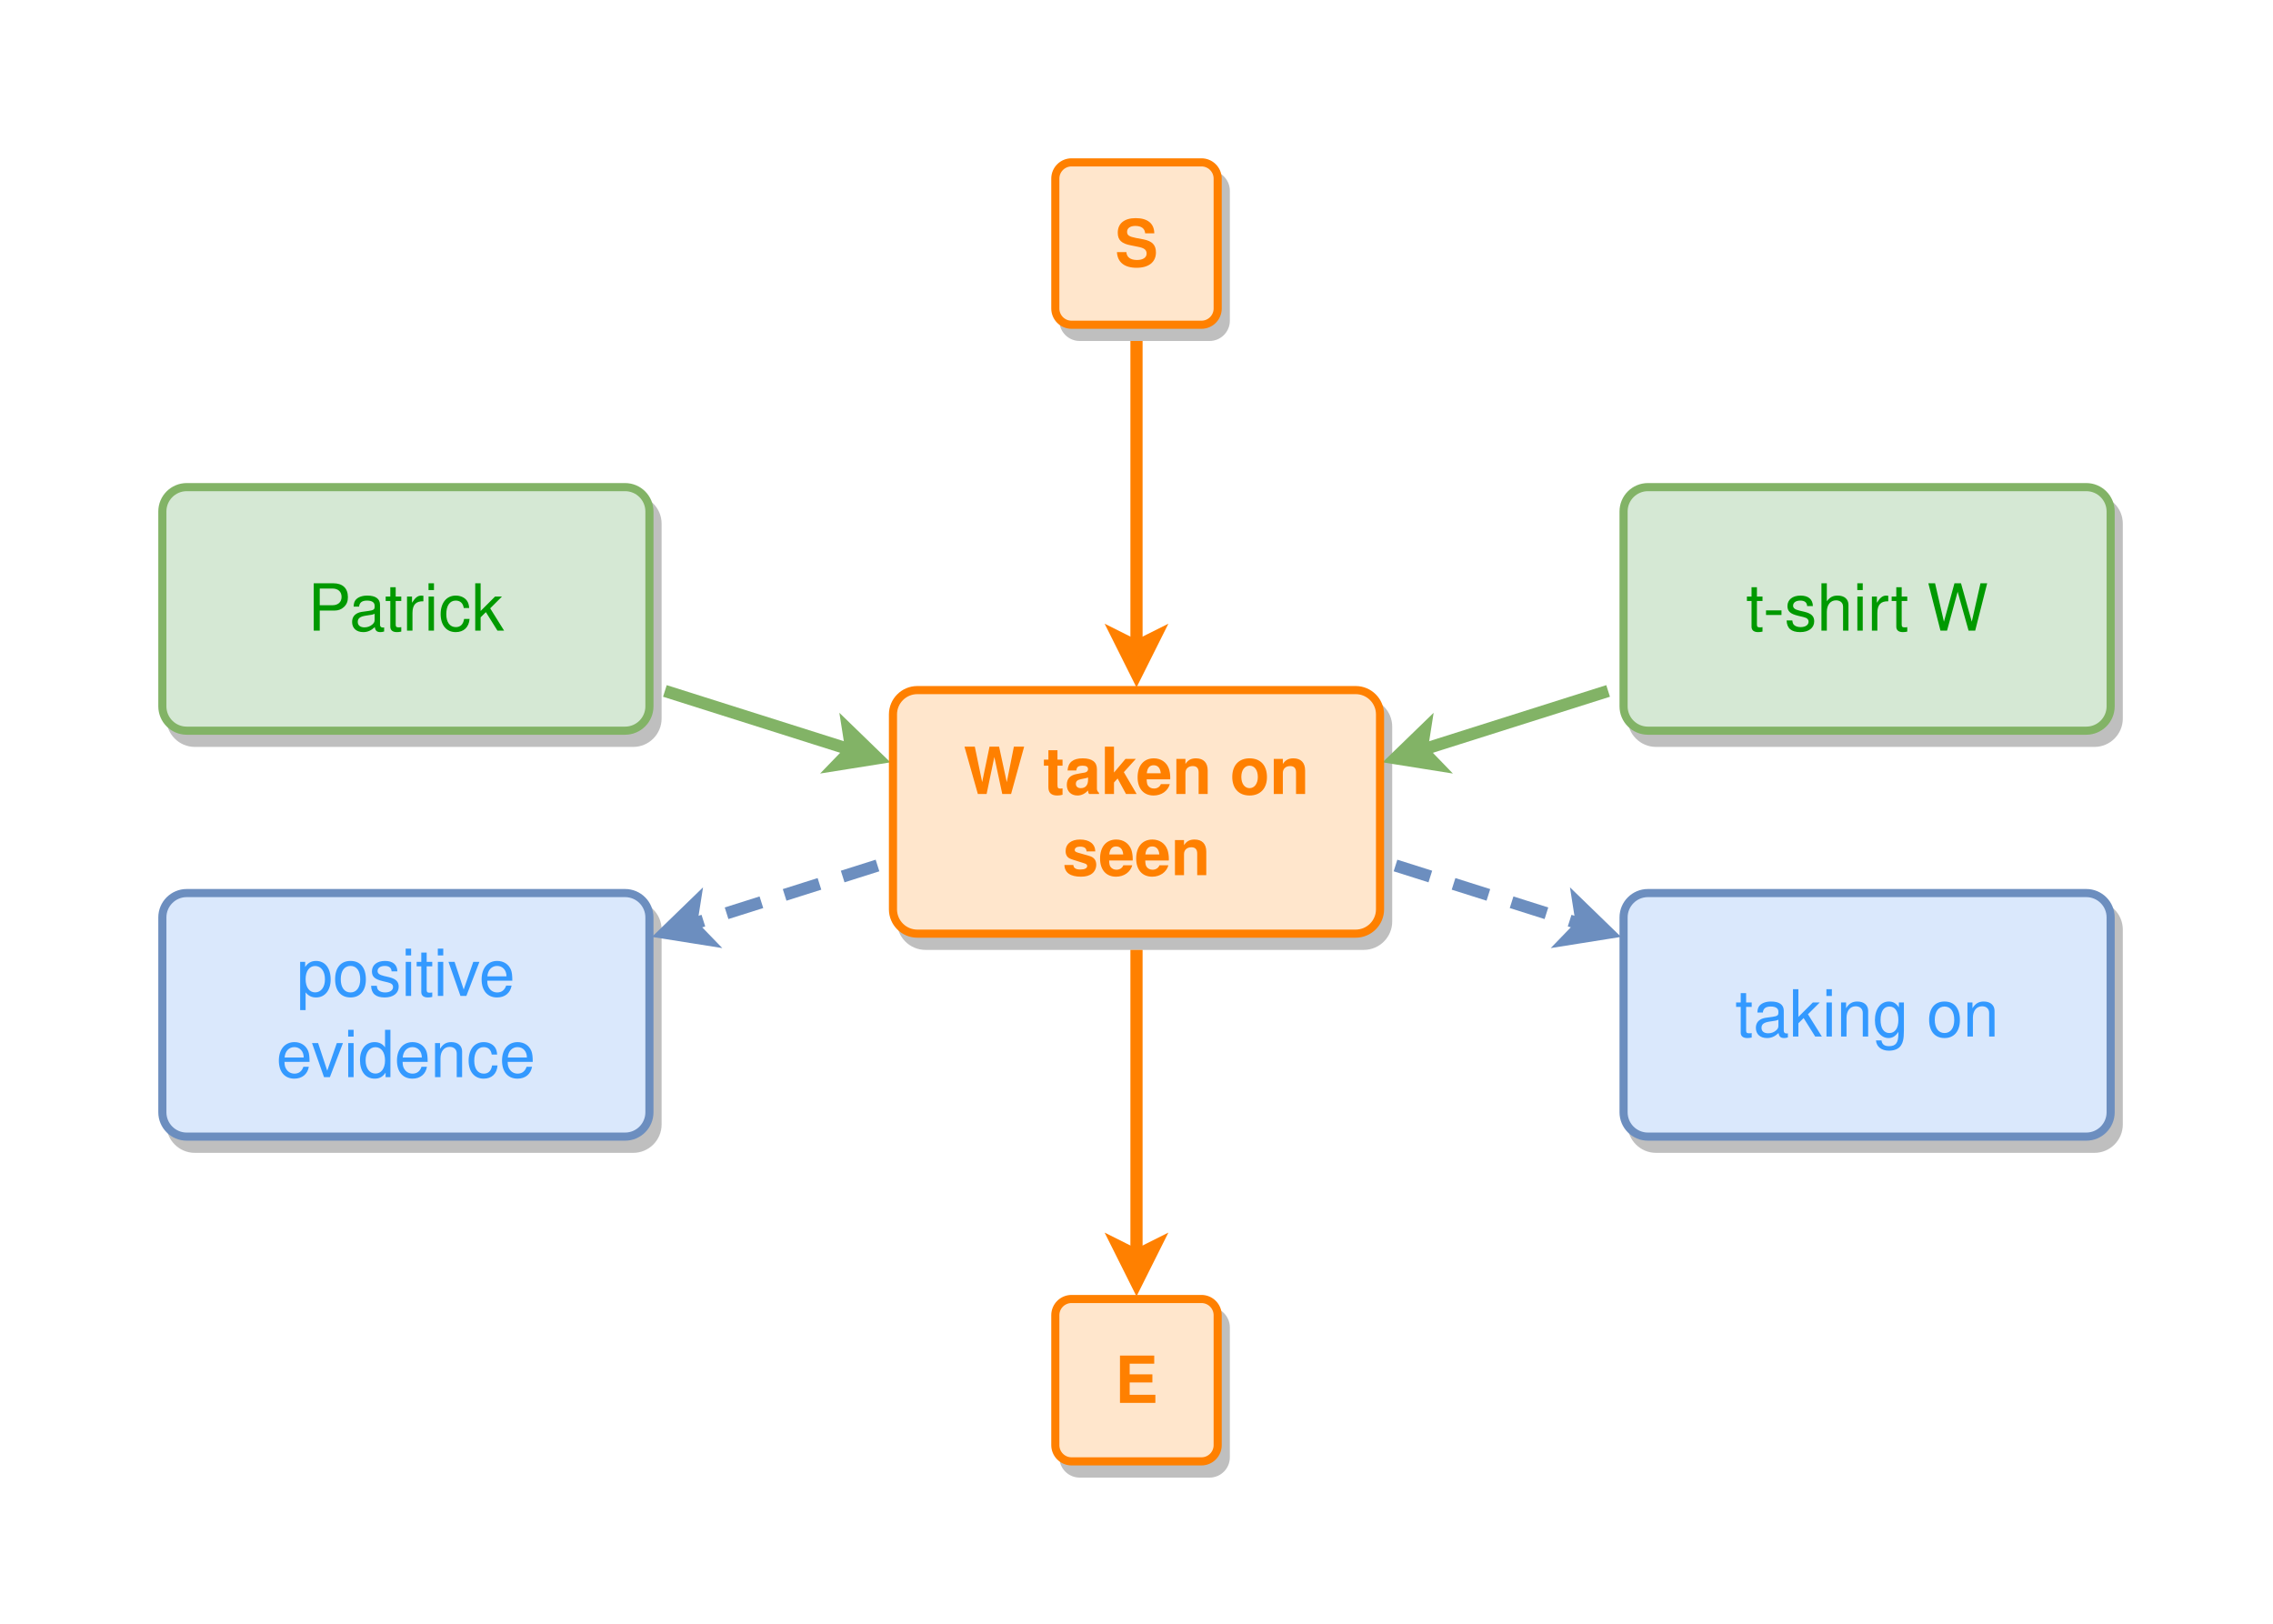
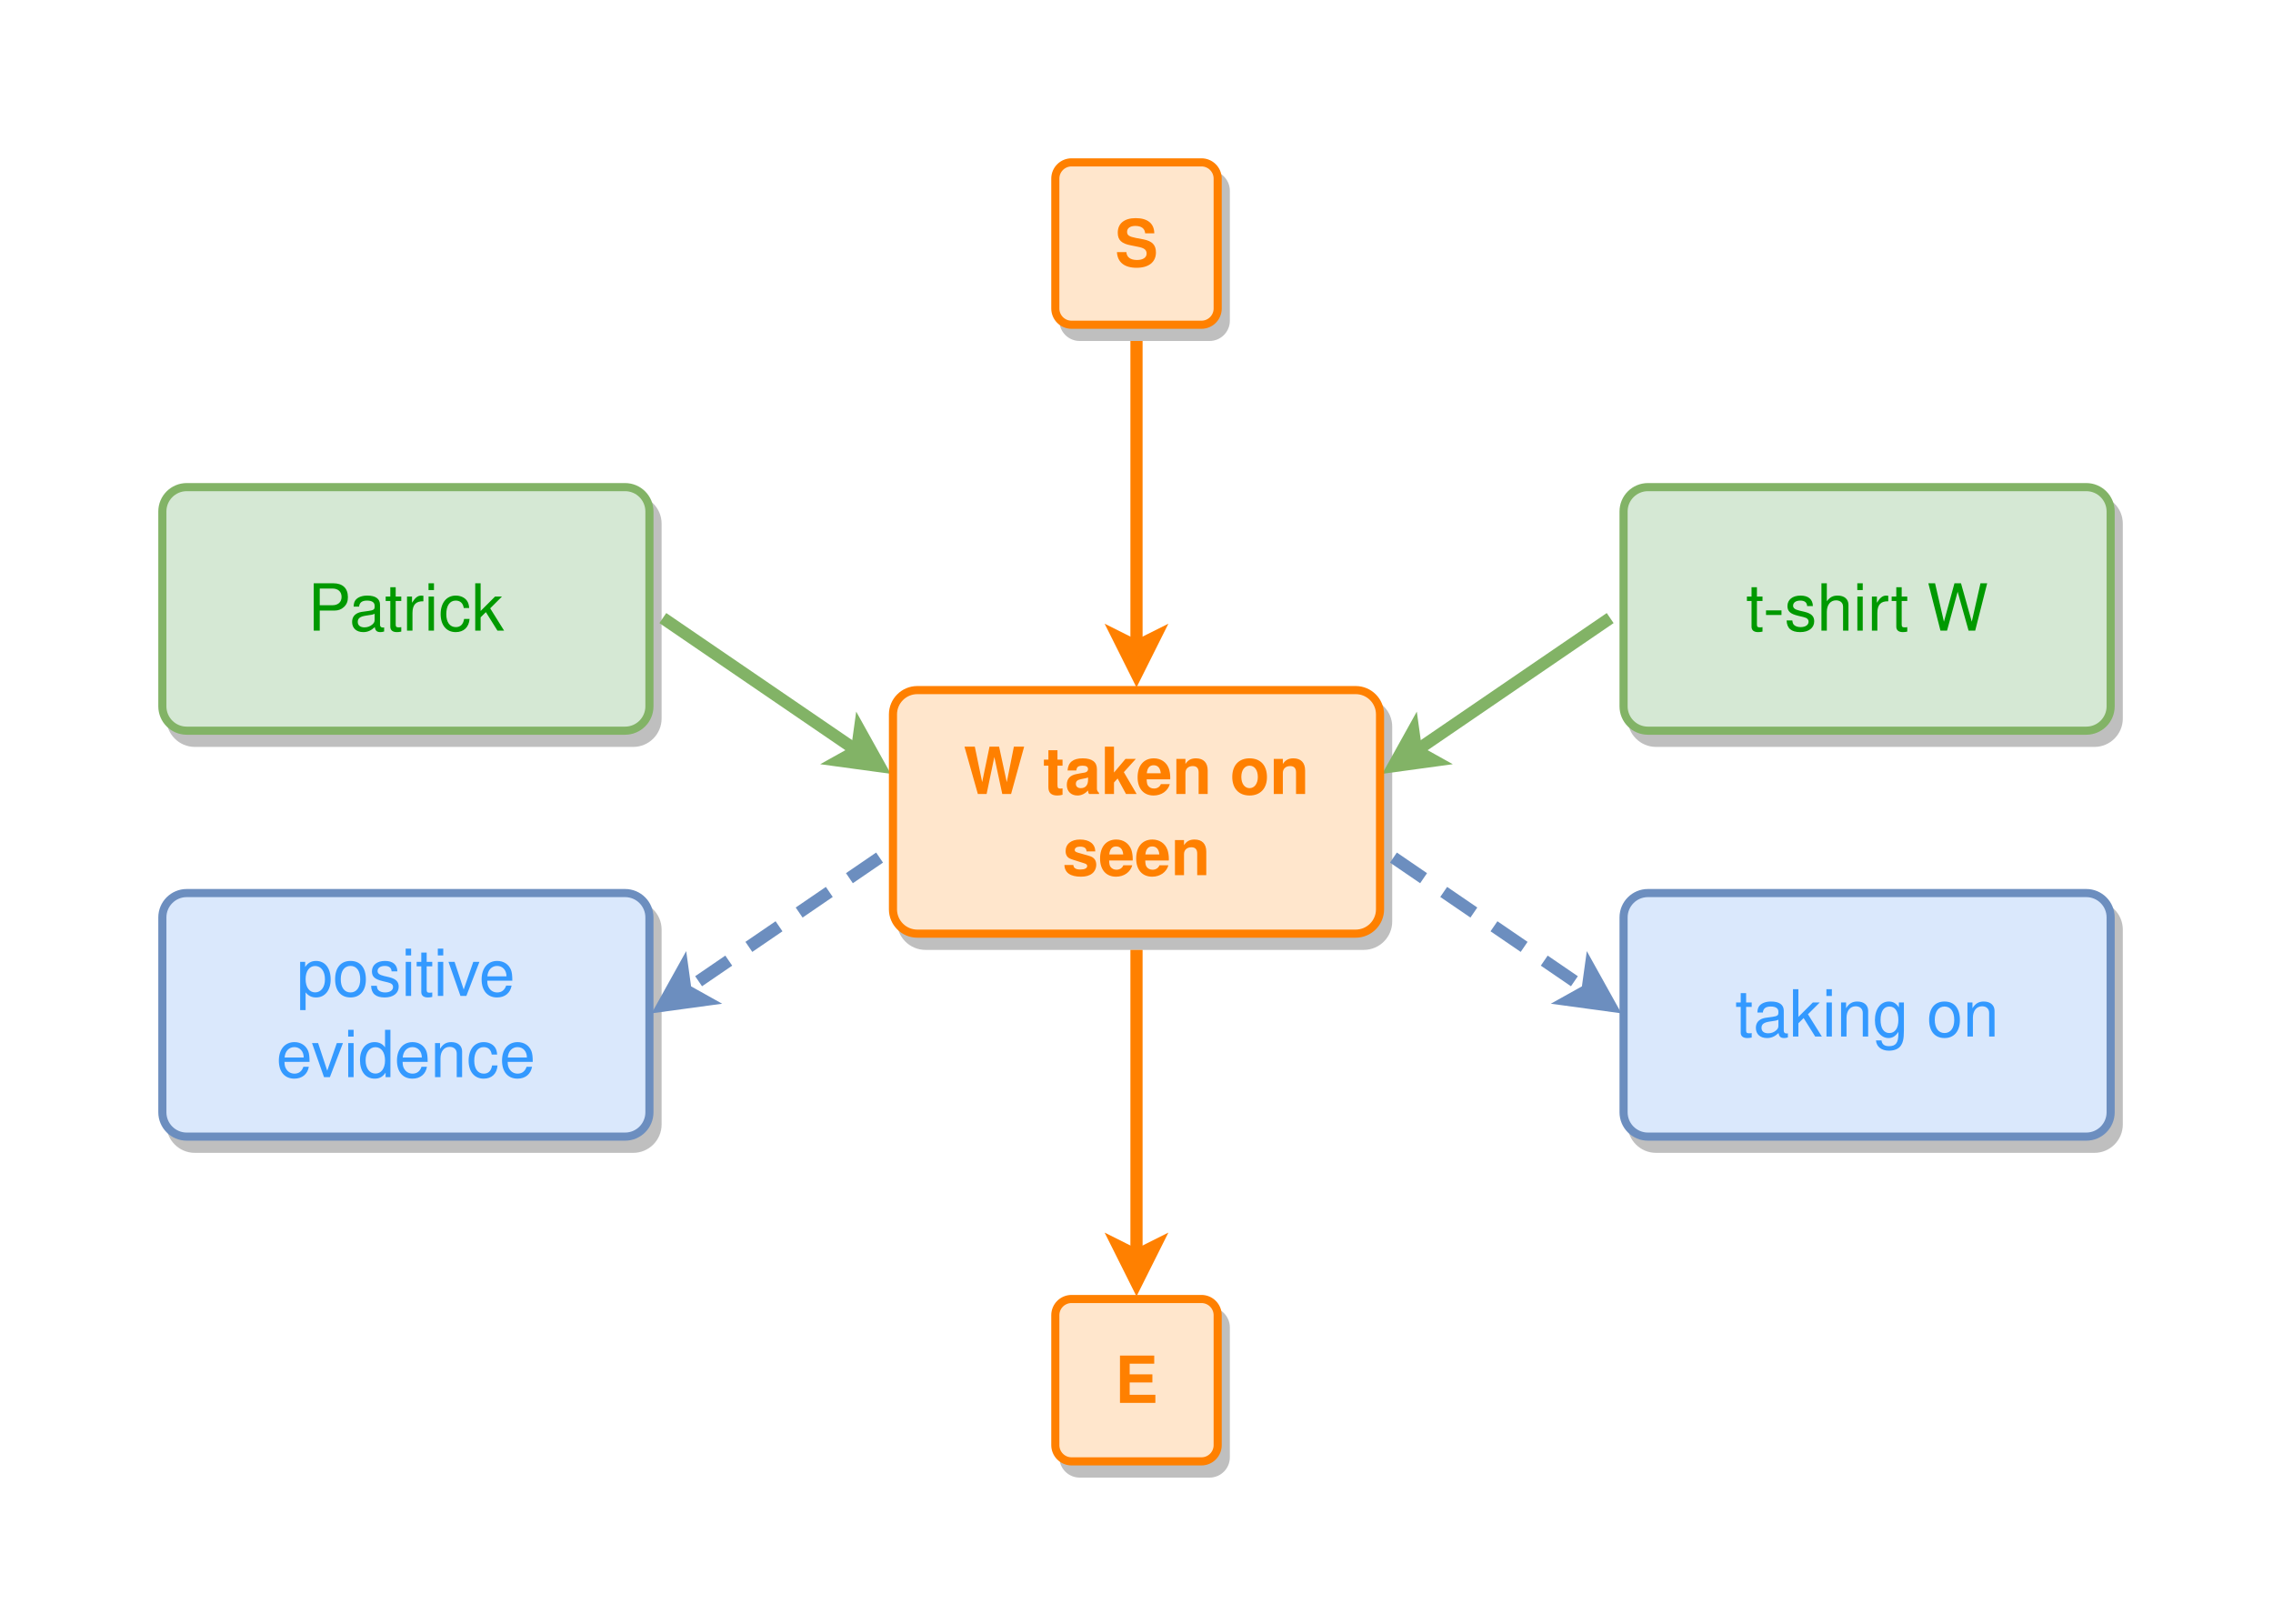
<svg xmlns="http://www.w3.org/2000/svg" width="560" height="400" viewBox="0 0 560 400">
  <defs>
  </defs>
  <g id="container-shells">
  </g>
  <g id="node-shadows">
    <rect x="220" y="170" width="120" height="60" rx="6" ry="6" fill="#000000" stroke="#000000" stroke-width="2" opacity="0.25" transform="translate(2,3)" />
    <rect x="40" y="120" width="120" height="60" rx="6" ry="6" fill="#000000" stroke="#000000" stroke-width="2" opacity="0.25" transform="translate(2,3)" />
    <rect x="400" y="120" width="120" height="60" rx="6" ry="6" fill="#000000" stroke="#000000" stroke-width="2" opacity="0.25" transform="translate(2,3)" />
    <rect x="400" y="220" width="120" height="60" rx="6" ry="6" fill="#000000" stroke="#000000" stroke-width="2" opacity="0.25" transform="translate(2,3)" />
    <rect x="40" y="220" width="120" height="60" rx="6" ry="6" fill="#000000" stroke="#000000" stroke-width="2" opacity="0.25" transform="translate(2,3)" />
    <rect x="260" y="40" width="40" height="40" rx="4" ry="4" fill="#000000" stroke="#000000" stroke-width="2" opacity="0.25" transform="translate(2,3)" />
    <rect x="260" y="320" width="40" height="40" rx="4" ry="4" fill="#000000" stroke="#000000" stroke-width="2" opacity="0.25" transform="translate(2,3)" />
  </g>
  <g id="edges">
-     <line x1="343.81" y1="213.21" x2="389.75" y2="227.75" stroke="#6c8ebf" stroke-width="3" stroke-dasharray="9 6" />
-     <path d="M 396.19 229.79 L 386.25 231.37 L 389.75 227.75 L 388.97 222.79 Z" fill="#6c8ebf" stroke="#6c8ebf" stroke-width="3" stroke-miterlimit="10" />
-     <line x1="216.19" y1="213.21" x2="170.25" y2="227.75" stroke="#6c8ebf" stroke-width="3" stroke-dasharray="9 6" />
-     <path d="M 163.81 229.79 L 171.03 222.79 L 170.25 227.75 L 173.75 231.37 Z" fill="#6c8ebf" stroke="#6c8ebf" stroke-width="3" stroke-miterlimit="10" />
-     <line x1="280.00" y1="234.00" x2="280.00" y2="309.25" stroke="#ff8000" stroke-width="3" />
-     <path d="M 280.00 316.00 L 275.50 307.00 L 280.00 309.25 L 284.50 307.00 Z" fill="#ff8000" stroke="#ff8000" stroke-width="3" stroke-miterlimit="10" />
-     <line x1="163.81" y1="170.21" x2="209.75" y2="184.75" stroke="#82b366" stroke-width="3" />
-     <path d="M 216.19 186.79 L 206.25 188.37 L 209.75 184.75 L 208.97 179.79 Z" fill="#82b366" stroke="#82b366" stroke-width="3" stroke-miterlimit="10" />
-     <line x1="396.19" y1="170.21" x2="350.25" y2="184.75" stroke="#82b366" stroke-width="3" />
-     <path d="M 343.81 186.79 L 351.03 179.79 L 350.25 184.75 L 353.75 188.37 Z" fill="#82b366" stroke="#82b366" stroke-width="3" stroke-miterlimit="10" />
-     <line x1="280.00" y1="84.00" x2="280.00" y2="159.25" stroke="#ff8000" stroke-width="3" />
-     <path d="M 280.00 166.00 L 275.50 157.00 L 280.00 159.25 L 284.50 157.00 Z" fill="#ff8000" stroke="#ff8000" stroke-width="3" stroke-miterlimit="10" />
+     <g class="edge" data-edge-idx="0" data-edge-base="expresses" data-edge-from="1" data-edge-to="4">
+       <line x1="343.30" y1="211.26" x2="391.12" y2="243.93" stroke="#6c8ebf" stroke-width="3" stroke-dasharray="9 6" />
+       <path d="M 396.70 247.74 L 386.73 246.38 L 391.12 243.93 L 391.81 238.95 Z" fill="#6c8ebf" stroke="#6c8ebf" stroke-width="3" stroke-miterlimit="10" />
+     </g>
+     <g class="edge" data-edge-idx="1" data-edge-base="expresses" data-edge-from="1" data-edge-to="5">
+       <line x1="216.70" y1="211.26" x2="168.88" y2="243.93" stroke="#6c8ebf" stroke-width="3" stroke-dasharray="9 6" />
+       <path d="M 163.30 247.74 L 168.19 238.95 L 168.88 243.93 L 173.27 246.38 Z" fill="#6c8ebf" stroke="#6c8ebf" stroke-width="3" stroke-miterlimit="10" />
+     </g>
+     <g class="edge" data-edge-idx="2" data-edge-base="leadsto" data-edge-from="1" data-edge-to="7">
+       <line x1="280.00" y1="234.00" x2="280.00" y2="309.25" stroke="#ff8000" stroke-width="3" />
+       <path d="M 280.00 316.00 L 275.50 307.00 L 280.00 309.25 L 284.50 307.00 Z" fill="#ff8000" stroke="#ff8000" stroke-width="3" stroke-miterlimit="10" />
+     </g>
+     <g class="edge" data-edge-idx="3" data-edge-base="partof" data-edge-from="2" data-edge-to="1">
+       <line x1="163.30" y1="152.26" x2="211.12" y2="184.93" stroke="#82b366" stroke-width="3" />
+       <path d="M 216.70 188.74 L 206.73 187.38 L 211.12 184.93 L 211.81 179.95 Z" fill="#82b366" stroke="#82b366" stroke-width="3" stroke-miterlimit="10" />
+     </g>
+     <g class="edge" data-edge-idx="4" data-edge-base="partof" data-edge-from="3" data-edge-to="1">
+       <line x1="396.70" y1="152.26" x2="348.88" y2="184.93" stroke="#82b366" stroke-width="3" />
+       <path d="M 343.30 188.74 L 348.19 179.95 L 348.88 184.93 L 353.27 187.38 Z" fill="#82b366" stroke="#82b366" stroke-width="3" stroke-miterlimit="10" />
+     </g>
+     <g class="edge" data-edge-idx="5" data-edge-base="leadsto" data-edge-from="6" data-edge-to="1">
+       <line x1="280.00" y1="84.00" x2="280.00" y2="159.25" stroke="#ff8000" stroke-width="3" />
+       <path d="M 280.00 166.00 L 275.50 157.00 L 280.00 159.25 L 284.50 157.00 Z" fill="#ff8000" stroke="#ff8000" stroke-width="3" stroke-miterlimit="10" />
+     </g>
  </g>
  <g id="nodes">
    <rect x="220" y="170" width="120" height="60" rx="6" ry="6" fill="#ffe6cc" stroke="#ff8000" stroke-width="2" />
    <text x="280" y="190" text-anchor="middle" dominant-baseline="middle" font-family="Helvetica,Inter,Segoe UI,Arial" font-size="16" font-weight="bold" fill="#ff8000">W taken on</text>
    <text x="280" y="210" text-anchor="middle" dominant-baseline="middle" font-family="Helvetica,Inter,Segoe UI,Arial" font-size="16" font-weight="bold" fill="#ff8000">seen</text>
    <rect x="40" y="120" width="120" height="60" rx="6" ry="6" fill="#d5e8d4" stroke="#82b366" stroke-width="2" />
    <text x="100" y="150" text-anchor="middle" dominant-baseline="middle" font-family="Helvetica,Inter,Segoe UI,Arial" font-size="16" font-weight="normal" fill="#009900">Patrick</text>
    <rect x="400" y="120" width="120" height="60" rx="6" ry="6" fill="#d5e8d4" stroke="#82b366" stroke-width="2" />
    <text x="460" y="150" text-anchor="middle" dominant-baseline="middle" font-family="Helvetica,Inter,Segoe UI,Arial" font-size="16" font-weight="normal" fill="#009900">t-shirt W</text>
    <rect x="400" y="220" width="120" height="60" rx="6" ry="6" fill="#dae8fc" stroke="#6c8ebf" stroke-width="2" />
    <text x="460" y="250" text-anchor="middle" dominant-baseline="middle" font-family="Helvetica,Inter,Segoe UI,Arial" font-size="16" font-weight="normal" fill="#3399ff">taking on</text>
    <rect x="40" y="220" width="120" height="60" rx="6" ry="6" fill="#dae8fc" stroke="#6c8ebf" stroke-width="2" />
    <text x="100" y="240" text-anchor="middle" dominant-baseline="middle" font-family="Helvetica,Inter,Segoe UI,Arial" font-size="16" font-weight="normal" fill="#3399ff">positive</text>
    <text x="100" y="260" text-anchor="middle" dominant-baseline="middle" font-family="Helvetica,Inter,Segoe UI,Arial" font-size="16" font-weight="normal" fill="#3399ff">evidence</text>
    <rect x="260" y="40" width="40" height="40" rx="4" ry="4" fill="#ffe6cc" stroke="#ff8000" stroke-width="2" />
    <text x="280" y="60" text-anchor="middle" dominant-baseline="middle" font-family="Helvetica,Inter,Segoe UI,Arial" font-size="16" font-weight="bold" fill="#ff8000">S</text>
    <rect x="260" y="320" width="40" height="40" rx="4" ry="4" fill="#ffe6cc" stroke="#ff8000" stroke-width="2" />
    <text x="280" y="340" text-anchor="middle" dominant-baseline="middle" font-family="Helvetica,Inter,Segoe UI,Arial" font-size="16" font-weight="bold" fill="#ff8000">E</text>
  </g>
</svg>
